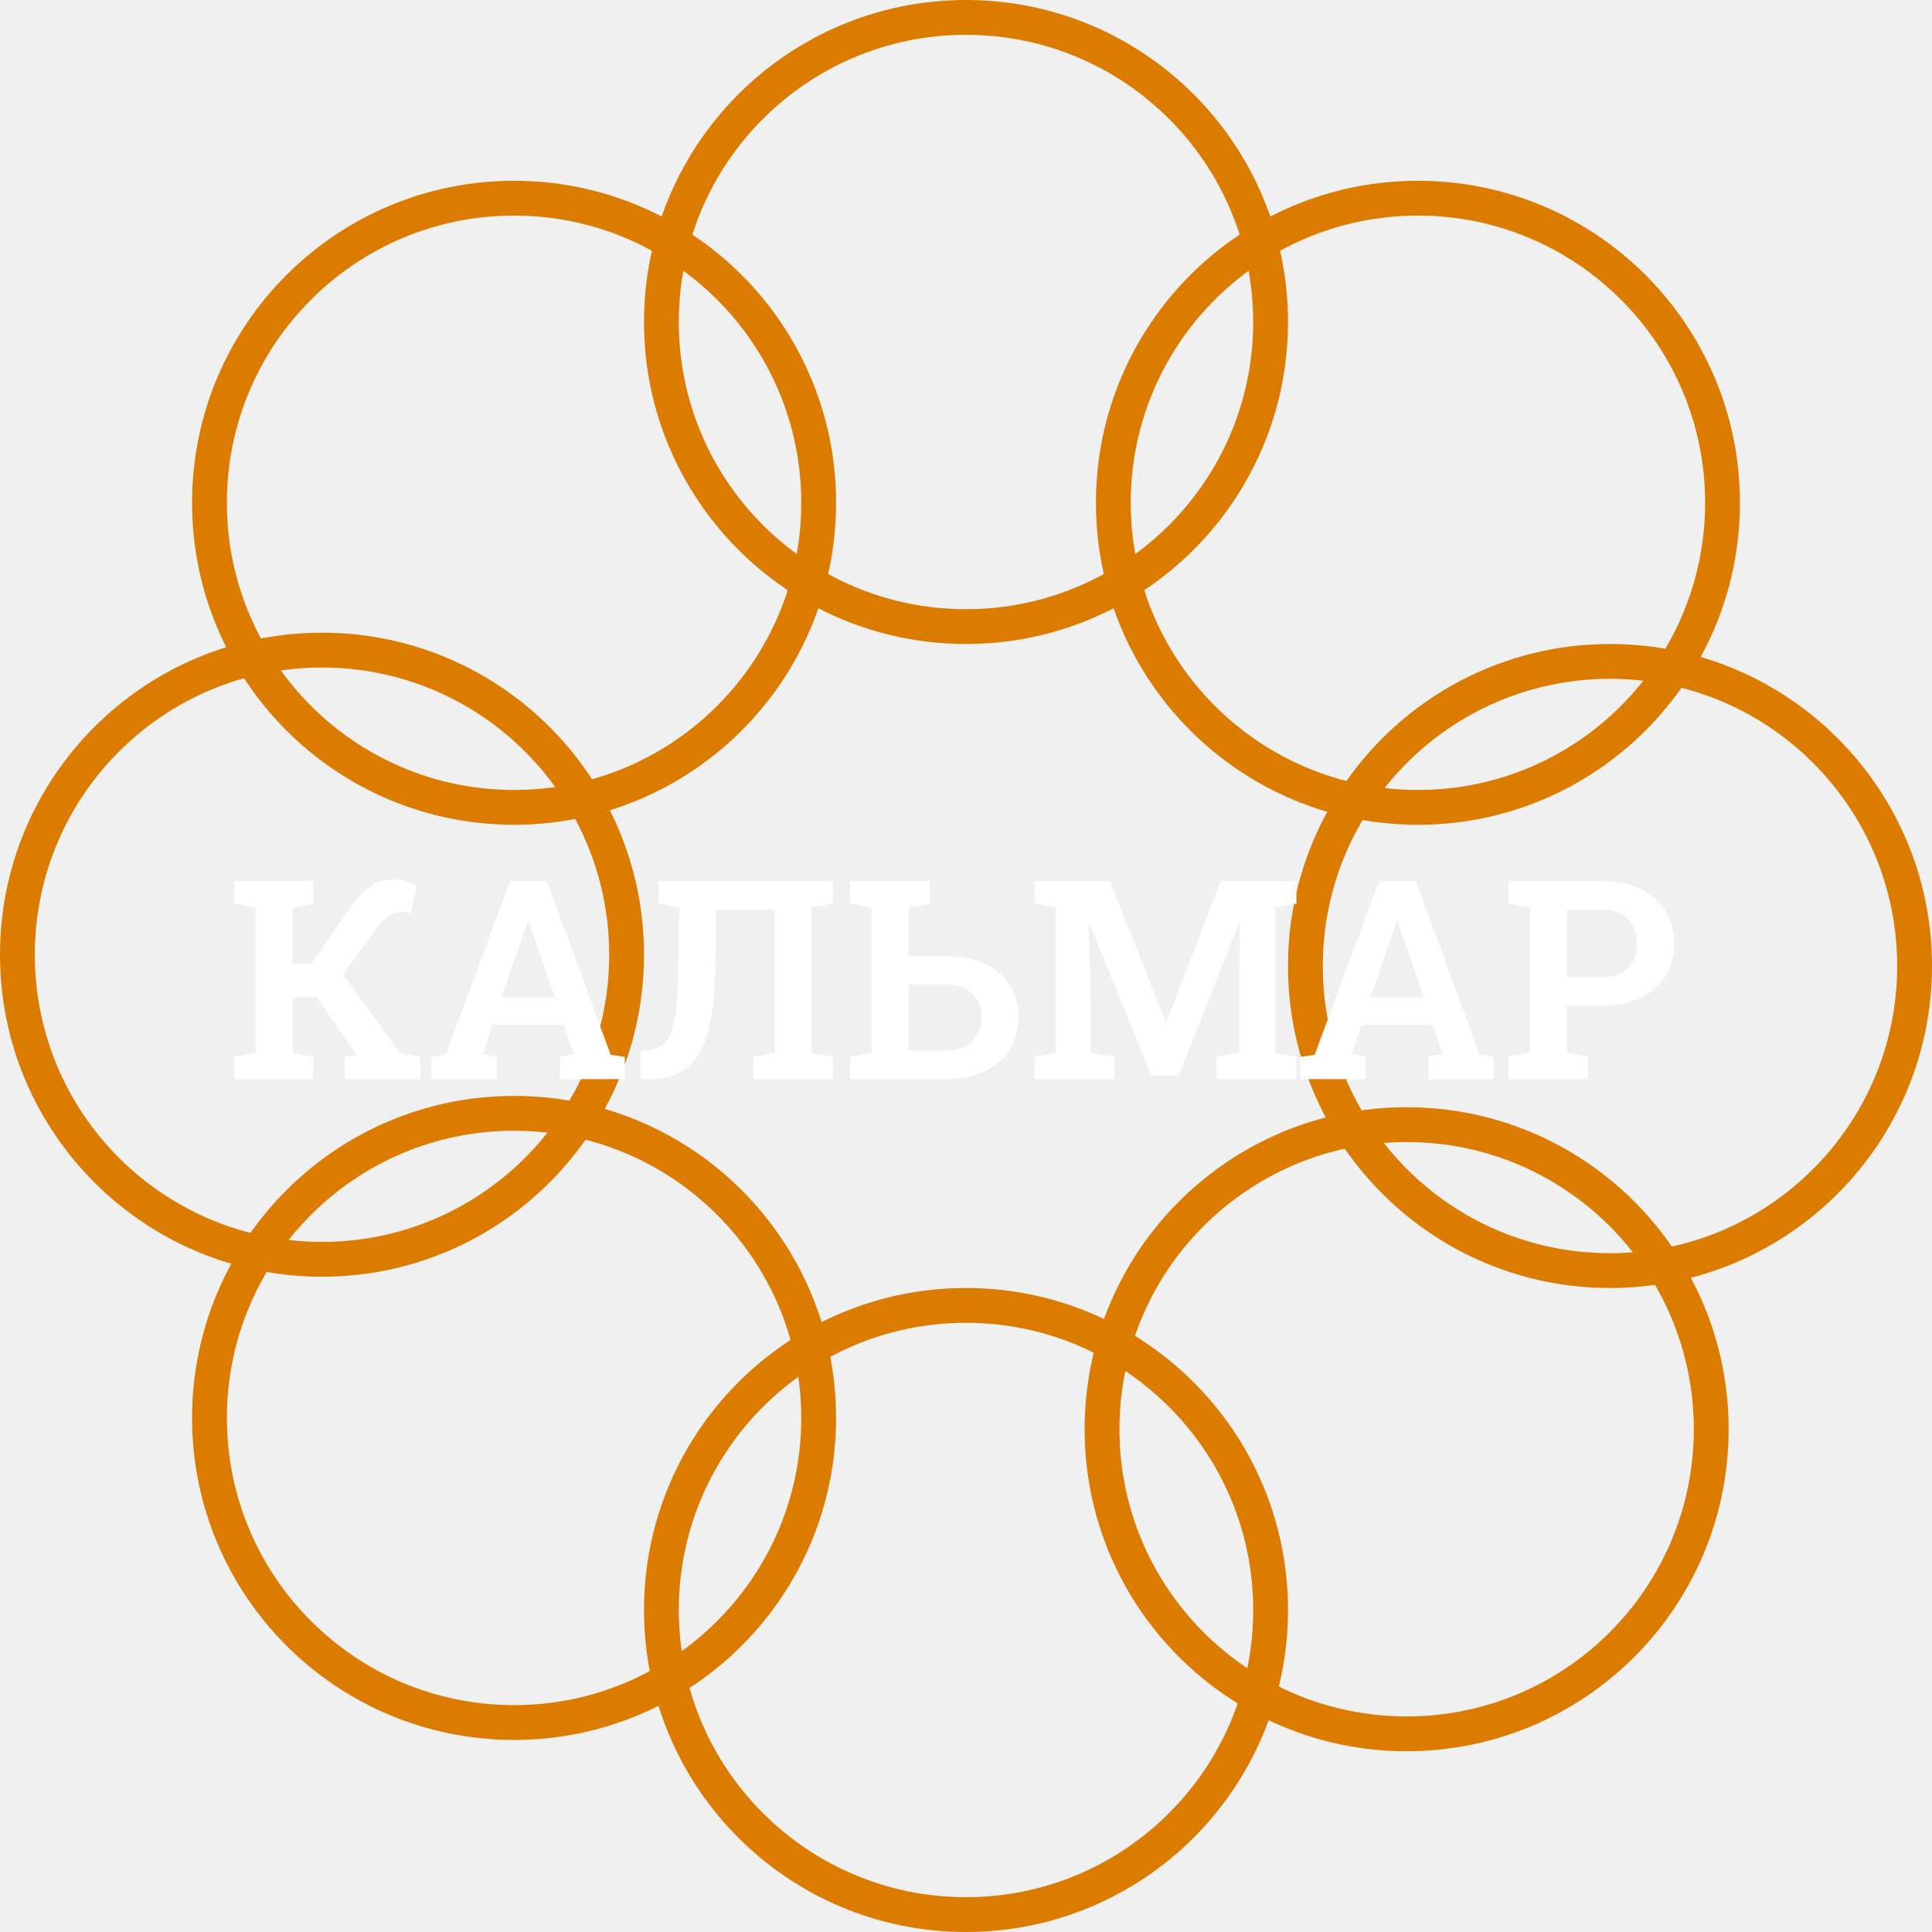
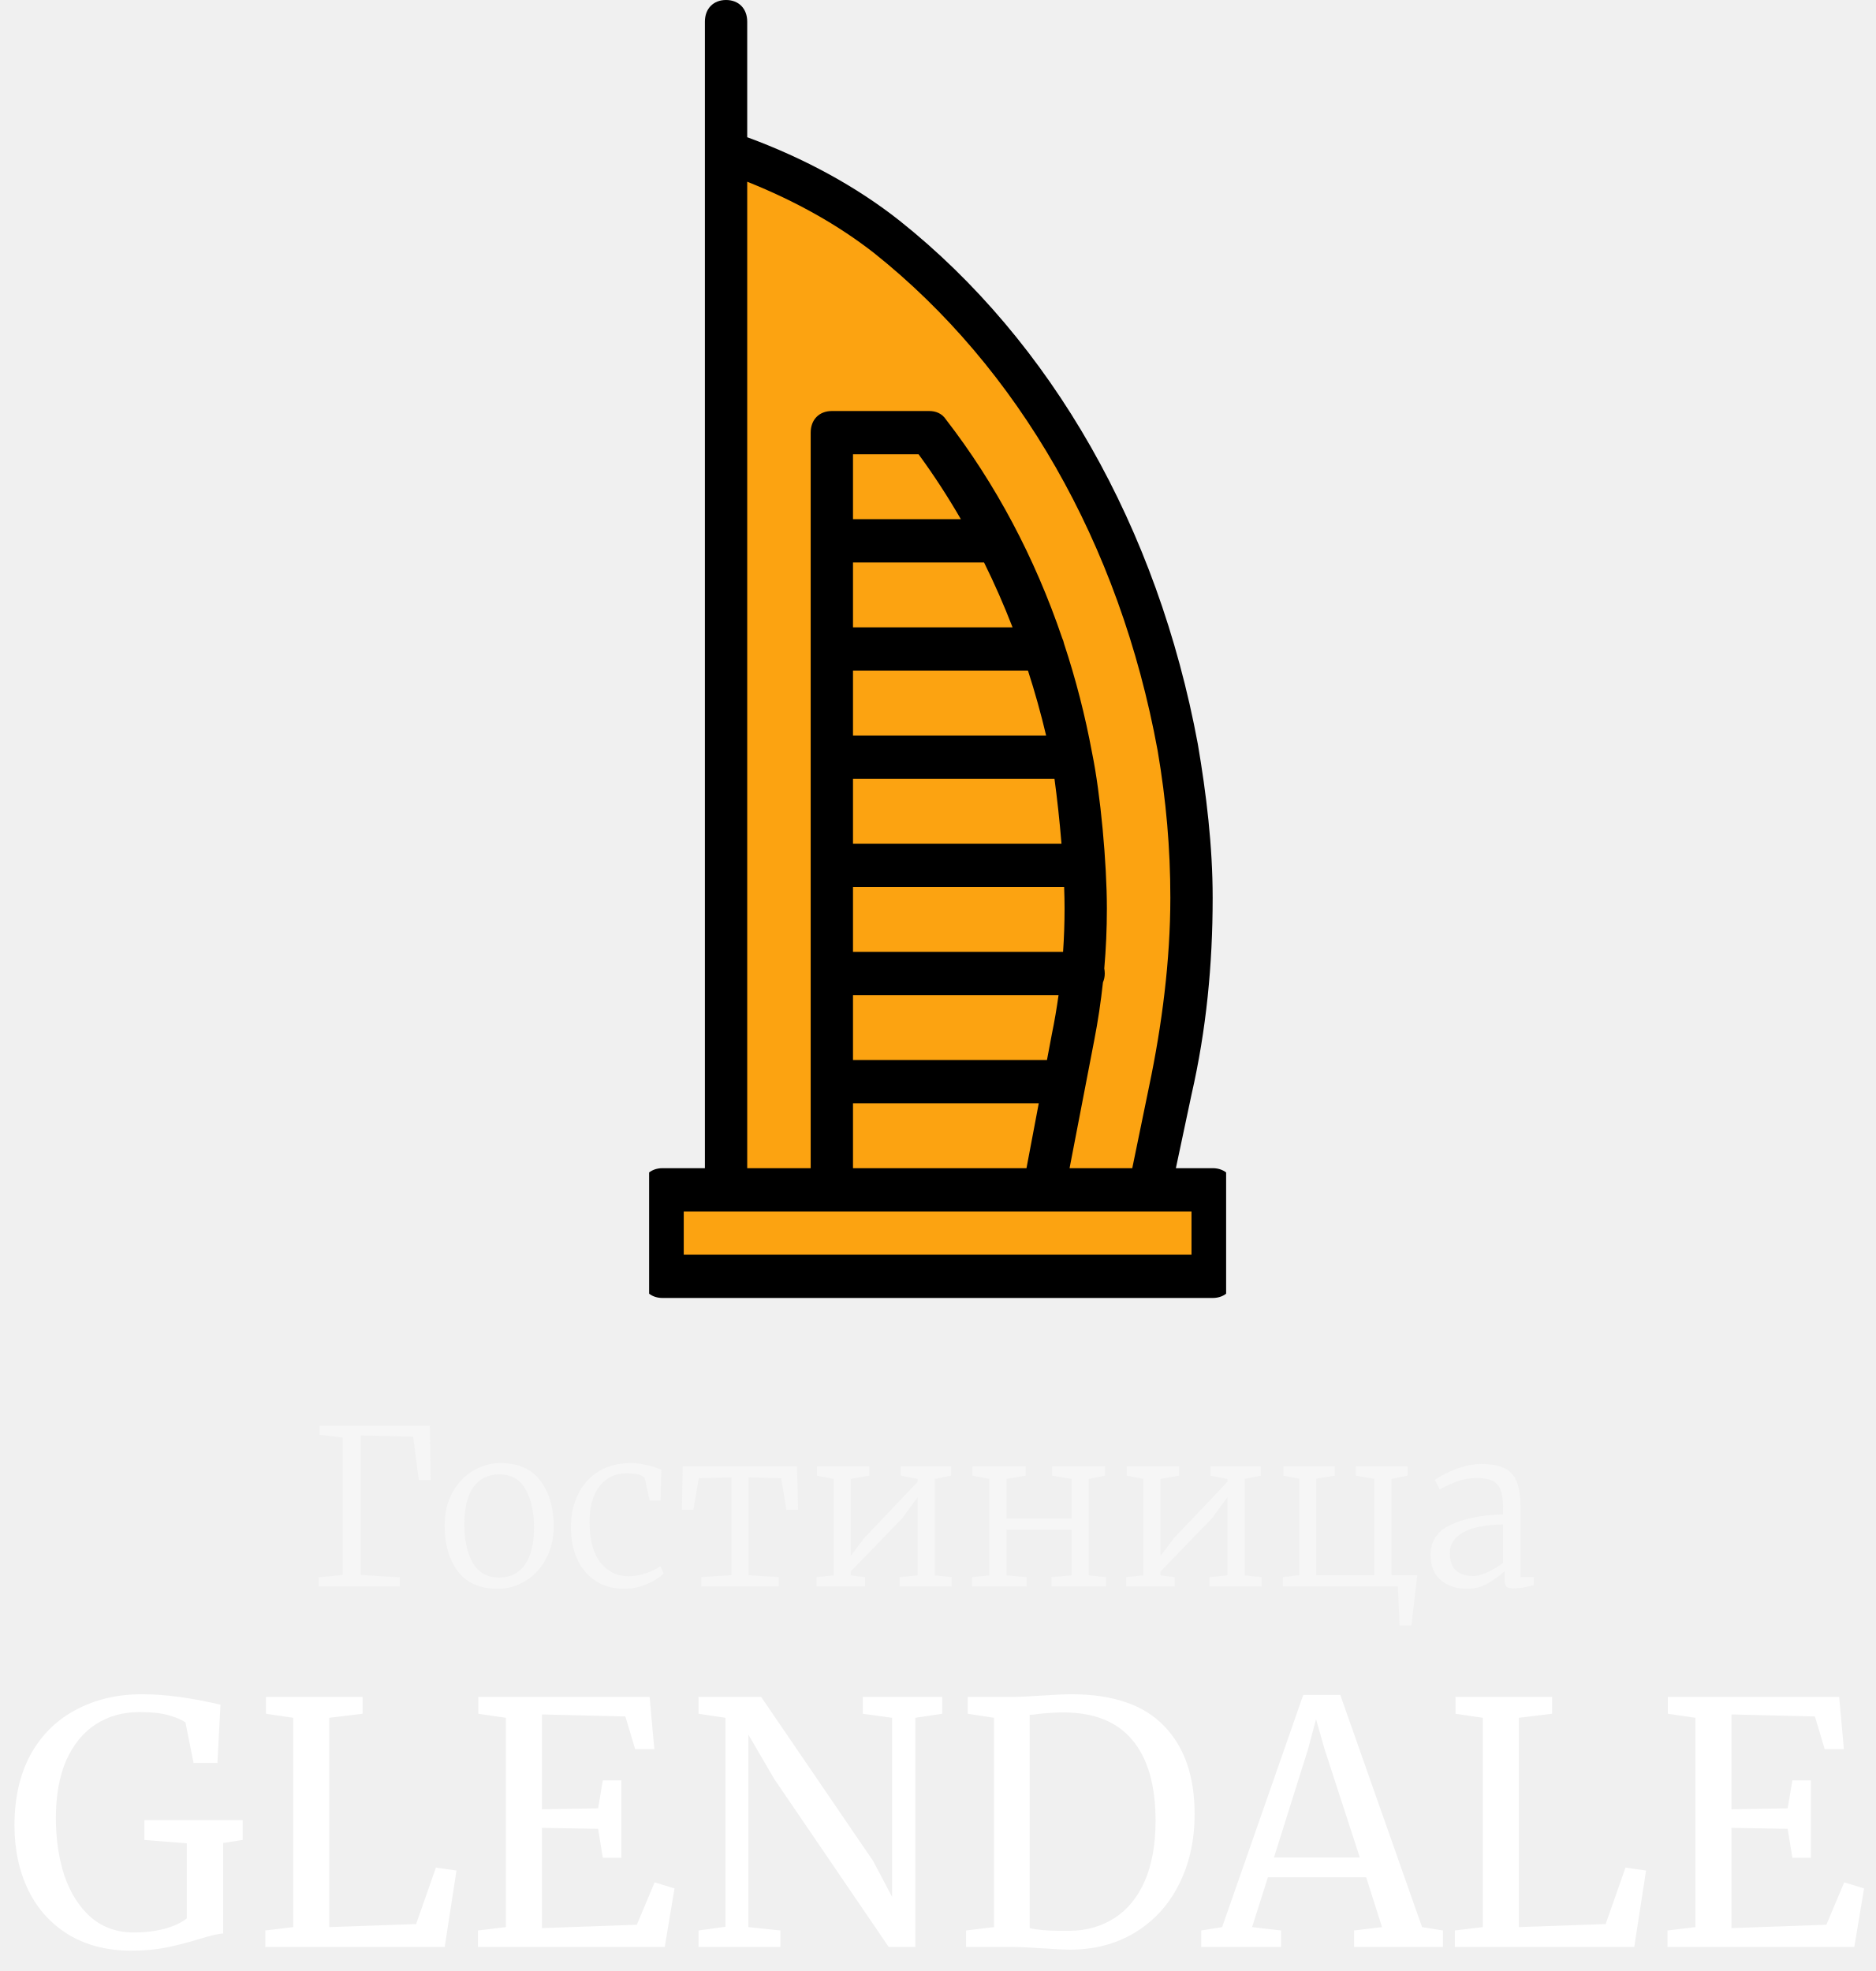
- <svg xmlns="http://www.w3.org/2000/svg" width="111" height="111" viewBox="0 0 111 111" fill="none">
-   <circle cx="55.5" cy="18.5" r="17.5" transform="rotate(180 55.5 18.5)" stroke="#DB7C00" stroke-width="2" />
-   <circle cx="55.5" cy="92.5" r="17.5" transform="rotate(180 55.5 92.5)" stroke="#DB7C00" stroke-width="2" />
-   <circle cx="92.5" cy="55.5" r="17.5" transform="rotate(180 92.5 55.5)" stroke="#DB7C00" stroke-width="2" />
-   <circle cx="18.5" cy="54.851" r="17.5" transform="rotate(180 18.5 54.8509)" stroke="#DB7C00" stroke-width="2" />
-   <circle cx="29.535" cy="81.465" r="17.5" transform="rotate(180 29.5351 81.4649)" stroke="#DB7C00" stroke-width="2" />
-   <circle cx="29.535" cy="28.886" r="17.5" transform="rotate(180 29.5351 28.886)" stroke="#DB7C00" stroke-width="2" />
-   <circle cx="81.465" cy="28.886" r="17.5" transform="rotate(180 81.4649 28.886)" stroke="#DB7C00" stroke-width="2" />
-   <circle cx="80.816" cy="82.114" r="17.5" transform="rotate(180 80.8158 82.114)" stroke="#DB7C00" stroke-width="2" />
-   <path d="M13.461 62V60.719L14.688 60.484V52.148L13.461 51.914V50.625H17.992V51.914L16.812 52.148V55.375H17.883L20.109 52.172C20.557 51.547 20.966 51.117 21.336 50.883C21.706 50.643 22.12 50.523 22.578 50.523C22.859 50.523 23.109 50.557 23.328 50.625C23.547 50.693 23.753 50.786 23.945 50.906L23.594 52.492C23.474 52.461 23.367 52.438 23.273 52.422C23.185 52.406 23.094 52.398 23 52.398C22.771 52.398 22.552 52.466 22.344 52.602C22.135 52.732 21.896 52.977 21.625 53.336L19.703 55.977L22.984 60.523L24.156 60.719V62H19.812V60.719L20.508 60.617L20.484 60.586L18.172 57.281H16.812V60.484L17.992 60.719V62H13.461ZM24.789 62V60.719L25.609 60.602L29.305 50.625H31.422L35.086 60.602L35.898 60.719V62H32.156V60.719L32.961 60.57L32.406 58.898H28.289L27.734 60.57L28.531 60.719V62H24.789ZM28.812 57.297H31.883L30.484 53.25L30.375 52.922H30.328L30.211 53.266L28.812 57.297ZM36.797 62V60.367H37.102C37.456 60.346 37.75 60.258 37.984 60.102C38.219 59.94 38.404 59.69 38.539 59.352C38.675 59.008 38.776 58.552 38.844 57.984C38.911 57.411 38.95 56.698 38.961 55.844L39.031 52.148L37.836 51.914V50.625H47.852V51.914L46.625 52.148V60.484L47.852 60.719V62H43.281V60.719L44.508 60.484V52.266H41.148L41.086 55.844C41.065 56.938 40.977 57.875 40.82 58.656C40.669 59.438 40.44 60.075 40.133 60.57C39.831 61.06 39.448 61.422 38.984 61.656C38.521 61.885 37.969 62 37.328 62H36.797ZM48.844 62V60.719L50.07 60.484V52.148L48.844 51.914V50.625H53.422V51.914L52.195 52.148V54.93H54.328C55.193 54.93 55.938 55.075 56.562 55.367C57.188 55.654 57.667 56.057 58 56.578C58.339 57.099 58.508 57.714 58.508 58.422C58.508 59.135 58.339 59.763 58 60.305C57.661 60.841 57.18 61.258 56.555 61.555C55.93 61.852 55.188 62 54.328 62H48.844ZM52.195 60.367H54.328C54.995 60.367 55.505 60.182 55.859 59.812C56.214 59.443 56.391 58.974 56.391 58.406C56.391 57.865 56.216 57.425 55.867 57.086C55.518 56.742 55.005 56.57 54.328 56.57H52.195V60.367ZM59.438 62V60.719L60.656 60.484V52.148L59.438 51.914V50.625H60.656H63.758L66.977 58.703H67.023L70.141 50.625H74.484V51.914L73.258 52.148V60.484L74.484 60.719V62H69.906V60.719L71.195 60.484V58.07L71.227 53.016L71.188 53.008L67.719 61.789H66.148L62.594 53.062L62.547 53.07L62.672 57.883V60.484L64.016 60.719V62H59.438ZM74.711 62V60.719L75.531 60.602L79.227 50.625H81.344L85.008 60.602L85.82 60.719V62H82.078V60.719L82.883 60.57L82.328 58.898H78.211L77.656 60.57L78.453 60.719V62H74.711ZM78.734 57.297H81.805L80.406 53.25L80.297 52.922H80.25L80.133 53.266L78.734 57.297ZM86.664 62V60.719L87.891 60.484V52.148L86.664 51.914V50.625H87.891H92.039C92.898 50.625 93.635 50.776 94.25 51.078C94.87 51.375 95.346 51.794 95.68 52.336C96.013 52.872 96.18 53.497 96.18 54.211C96.18 54.93 96.013 55.557 95.68 56.094C95.346 56.625 94.87 57.039 94.25 57.336C93.635 57.633 92.898 57.781 92.039 57.781H90.016V60.484L91.242 60.719V62H86.664ZM90.016 56.141H92.039C92.706 56.141 93.208 55.961 93.547 55.602C93.885 55.242 94.055 54.784 94.055 54.227C94.055 53.664 93.885 53.198 93.547 52.828C93.208 52.453 92.706 52.266 92.039 52.266H90.016V56.141Z" fill="white" />
+ <svg xmlns="http://www.w3.org/2000/svg" width="78" height="82" viewBox="0 0 78 82" fill="none">
+   <g clip-path="url(#clip0_2_11)">
+     <path d="M29.88 1.964L30.618 5.615L32.76 7.855L37.56 10.309L41.681 14.482L46.598 23.87L49.548 33.259L49.08 42.709L48.12 48.109L48.6 49.091L50.04 49.582L50.52 52.036L48.6 53.018L39 53.509L27.96 53.018V49.582H29.88V52.036V1.964Z" fill="#FCA311" />
+     <path d="M50.44 48.6H48.91L49.56 45.54C50.176 42.84 50.44 40.14 50.44 37.35C50.44 35.19 50.176 33.03 49.824 30.96C48.152 21.96 43.752 14.22 37.416 9.18C35.632 7.77 33.474 6.59 31.08 5.709V0.9C31.08 0.36 30.728 0 30.2 0C29.672 0 29.32 0.36 29.32 0.9V6.3V48.6H27.56C27.032 48.6 26.68 48.96 26.68 49.5V53.1C26.68 53.64 27.032 54 27.56 54H50.44C50.968 54 51.32 53.64 51.32 53.1V49.5C51.32 48.96 50.968 48.6 50.44 48.6ZM31.08 7.56C33.104 8.37 34.864 9.36 36.36 10.53C42.344 15.3 46.568 22.59 48.152 31.23C48.504 33.3 48.68 35.28 48.68 37.35C48.68 39.96 48.328 42.66 47.8 45.18L47.096 48.6H44.488L45.512 43.29C45.669 42.486 45.789 41.681 45.877 40.868C45.925 40.759 45.952 40.635 45.952 40.5C45.952 40.427 45.945 40.357 45.932 40.29C46.003 39.473 46.04 38.646 46.04 37.8C46.04 35.91 45.776 33.03 45.424 31.32C45.135 29.762 44.743 28.244 44.258 26.779C44.242 26.698 44.217 26.623 44.184 26.555C43.044 23.197 41.406 20.116 39.352 17.46C39.176 17.19 38.912 17.1 38.648 17.1H34.6C34.072 17.1 33.72 17.46 33.72 18V48.6H31.08V7.56ZM43.86 32.4C43.97 33.204 44.075 34.155 44.152 35.1H35.48V32.4H43.86ZM44.28 37.8C44.28 38.409 44.258 39.008 44.218 39.6H35.48V36.9H44.262C44.274 37.217 44.28 37.519 44.28 37.8ZM35.48 41.4H44.03C43.954 41.942 43.863 42.481 43.752 43.02L43.548 44.1H35.48V41.4ZM35.48 30.6V27.9H42.758C43.044 28.783 43.296 29.684 43.513 30.6H35.48ZM35.48 26.1V23.4H40.931C41.363 24.273 41.759 25.175 42.117 26.1H35.48ZM35.48 21.6V18.9H38.208C38.836 19.756 39.422 20.659 39.967 21.6H35.48ZM35.48 45.9H43.207L42.696 48.6H35.48V45.9ZM49.56 52.2H28.44V50.4H30.2H34.6H43.4H47.8H49.56V52.2Z" fill="black" />
+   </g>
+   <path d="M5.46 81.154C4.452 81.154 3.579 80.93 2.842 80.482C2.114 80.034 1.559 79.418 1.176 78.634C0.793 77.841 0.602 76.945 0.602 75.946C0.602 74.798 0.826 73.813 1.274 72.992C1.731 72.171 2.361 71.55 3.164 71.13C3.967 70.701 4.881 70.486 5.908 70.486C6.851 70.486 7.938 70.631 9.17 70.92L9.044 73.342H8.05L7.714 71.662C7.583 71.559 7.359 71.461 7.042 71.368C6.734 71.275 6.319 71.228 5.796 71.228C5.115 71.228 4.513 71.396 3.99 71.732C3.467 72.068 3.057 72.567 2.758 73.23C2.469 73.893 2.324 74.695 2.324 75.638C2.324 76.506 2.441 77.299 2.674 78.018C2.917 78.737 3.281 79.315 3.766 79.754C4.261 80.183 4.863 80.398 5.572 80.398C6.02 80.398 6.445 80.347 6.846 80.244C7.247 80.132 7.555 79.987 7.77 79.81V76.688L6.006 76.548V75.722H10.094V76.548L9.282 76.674V80.44C9.077 80.449 8.736 80.529 8.26 80.678C7.775 80.827 7.317 80.944 6.888 81.028C6.459 81.112 5.983 81.154 5.46 81.154ZM12.197 71.466L11.063 71.298V70.598H15.081V71.298L13.695 71.466V80.174L17.307 80.048L18.133 77.696L18.987 77.822L18.497 81H11.035V80.314L12.197 80.174V71.466ZM21.042 71.466L19.894 71.298V70.598H27.02L27.216 72.768H26.418L26.012 71.41L22.54 71.326V75.274L24.878 75.232L25.074 74.07H25.844V77.29H25.074L24.878 76.086L22.54 76.044V80.216L26.488 80.076L27.23 78.312L28.056 78.564L27.65 81H19.88V80.314L21.042 80.174V71.466ZM30.175 71.466L29.055 71.298V70.598H31.66L36.322 77.43L37.105 78.914V71.466L35.888 71.298V70.598H39.191V71.298L38.072 71.466V81H36.965L32.206 74.014L31.128 72.166V80.174L32.458 80.314V81H29.055V80.314L30.175 80.16V71.466ZM41.345 71.466L40.253 71.298V70.598H42.087C42.376 70.598 42.792 70.579 43.333 70.542C43.874 70.505 44.28 70.486 44.551 70.486C46.287 70.486 47.575 70.925 48.415 71.802C49.264 72.67 49.689 73.893 49.689 75.47C49.689 76.571 49.47 77.551 49.031 78.41C48.602 79.259 47.995 79.922 47.211 80.398C46.427 80.874 45.526 81.112 44.509 81.112C44.285 81.112 43.902 81.093 43.361 81.056C42.801 81.019 42.381 81 42.101 81H40.183V80.314L41.345 80.174V71.466ZM42.829 80.216C43.156 80.291 43.576 80.328 44.089 80.328H44.509C45.209 80.319 45.825 80.141 46.357 79.796C46.898 79.451 47.318 78.937 47.617 78.256C47.916 77.565 48.065 76.73 48.065 75.75C48.065 74.275 47.743 73.155 47.099 72.39C46.464 71.625 45.503 71.242 44.215 71.242C43.944 71.242 43.622 71.261 43.249 71.298C43.09 71.326 42.95 71.34 42.829 71.34V80.216ZM54.208 70.514H55.748L59.15 80.174L60.018 80.314V81H56.322V80.314L57.484 80.174L56.826 78.102H52.738L52.08 80.174L53.284 80.314V81H49.966V80.314L50.834 80.174L54.208 70.514ZM55.09 72.754L54.74 71.522L54.404 72.782L52.99 77.276H56.56L55.09 72.754ZM61.676 71.466L60.542 71.298V70.598H64.56V71.298L63.174 71.466V80.174L66.786 80.048L67.612 77.696L68.466 77.822L67.976 81H60.514V80.314L61.676 80.174V71.466ZM70.521 71.466L69.373 71.298V70.598H76.499L76.695 72.768H75.897L75.491 71.41L72.019 71.326V75.274L74.357 75.232L74.553 74.07H75.323V77.29H74.553L74.357 76.086L72.019 76.044V80.216L75.967 80.076L76.709 78.312L77.535 78.564L77.129 81H69.359V80.314L70.521 80.174V71.466Z" fill="white" />
+   <path d="M17.878 59.313L17.914 61.572H17.419L17.185 59.772L15.007 59.718V65.523L16.627 65.622V66H13.252V65.622L14.251 65.523V59.808L13.288 59.691V59.313H17.878ZM18.494 63.471C18.494 62.949 18.602 62.49 18.818 62.094C19.04 61.698 19.328 61.395 19.682 61.185C20.042 60.975 20.417 60.87 20.807 60.87C21.563 60.87 22.121 61.116 22.481 61.608C22.847 62.1 23.03 62.73 23.03 63.498C23.03 64.02 22.919 64.479 22.697 64.875C22.481 65.271 22.193 65.574 21.833 65.784C21.479 65.994 21.107 66.099 20.717 66.099C19.961 66.099 19.4 65.853 19.034 65.361C18.674 64.869 18.494 64.239 18.494 63.471ZM20.762 65.631C21.224 65.631 21.581 65.454 21.833 65.1C22.085 64.746 22.211 64.23 22.211 63.552C22.211 62.904 22.094 62.373 21.86 61.959C21.626 61.545 21.263 61.338 20.771 61.338C20.309 61.338 19.949 61.515 19.691 61.869C19.439 62.223 19.313 62.739 19.313 63.417C19.313 64.071 19.43 64.605 19.664 65.019C19.904 65.427 20.27 65.631 20.762 65.631ZM23.747 63.534C23.747 63.048 23.84 62.604 24.026 62.202C24.218 61.794 24.5 61.47 24.872 61.23C25.25 60.99 25.709 60.87 26.249 60.87C26.483 60.87 26.711 60.9 26.933 60.96C27.155 61.014 27.347 61.074 27.509 61.14L27.473 62.427H27.023L26.834 61.563C26.798 61.383 26.54 61.293 26.06 61.293C25.592 61.293 25.217 61.473 24.935 61.833C24.659 62.193 24.521 62.685 24.521 63.309C24.521 64.053 24.671 64.617 24.971 65.001C25.271 65.385 25.661 65.577 26.141 65.577C26.393 65.577 26.636 65.535 26.87 65.451C27.11 65.367 27.308 65.271 27.464 65.163L27.608 65.46C27.434 65.634 27.194 65.784 26.888 65.91C26.582 66.036 26.279 66.099 25.979 66.099C25.505 66.099 25.1 65.988 24.764 65.766C24.428 65.538 24.173 65.232 23.999 64.848C23.831 64.458 23.747 64.02 23.747 63.534ZM33.151 61.005L33.196 62.814H32.709L32.493 61.5L31.134 61.464V65.532L32.386 65.613V66H29.172V65.613L30.424 65.532V61.464L29.064 61.5L28.84 62.814H28.363L28.398 61.005H33.151ZM36.159 61.005V61.392L35.385 61.527V64.731L35.952 63.984L38.166 61.653V61.527L37.464 61.392V61.005H39.561V61.392L38.886 61.527V65.541L39.588 65.613V66H37.419V65.613L38.166 65.541V62.292L37.527 63.165L35.385 65.379V65.541L35.979 65.613V66H33.963V65.613L34.674 65.541V61.527L33.981 61.392V61.005H36.159ZM42.664 61.005V61.392L41.863 61.527V63.174H44.572V61.527L43.762 61.392V61.005H45.958V61.392L45.283 61.527V65.541L46.003 65.613V66H43.735V65.613L44.572 65.541V63.642H41.863V65.541L42.7 65.613V66H40.432V65.613L41.152 65.541V61.527L40.45 61.392V61.005H42.664ZM49.044 61.005V61.392L48.27 61.527V64.731L48.837 63.984L51.051 61.653V61.527L50.349 61.392V61.005H52.446V61.392L51.771 61.527V65.541L52.473 65.613V66H50.304V65.613L51.051 65.541V62.292L50.412 63.165L48.27 65.379V65.541L48.864 65.613V66H46.848V65.613L47.559 65.541V61.527L46.866 61.392V61.005H49.044ZM58.708 67.62H58.213C58.207 67.404 58.195 67.119 58.177 66.765C58.165 66.411 58.153 66.156 58.141 66H53.362V65.613L54.037 65.532V61.518L53.38 61.392V61.005H55.522V61.392L54.748 61.518V65.532H57.169V61.527L56.395 61.392V61.005H58.546V61.392L57.88 61.527V65.532H58.951L58.708 67.62ZM59.505 64.686C59.505 64.104 59.793 63.684 60.369 63.426C60.945 63.162 61.662 63.021 62.52 63.003V62.724C62.52 62.418 62.487 62.178 62.421 62.004C62.361 61.824 62.253 61.695 62.097 61.617C61.941 61.533 61.722 61.491 61.44 61.491C61.134 61.491 60.855 61.539 60.603 61.635C60.357 61.725 60.117 61.836 59.883 61.968L59.685 61.572C59.751 61.512 59.889 61.428 60.099 61.32C60.309 61.212 60.549 61.116 60.819 61.032C61.089 60.948 61.35 60.906 61.602 60.906C62.01 60.906 62.331 60.963 62.565 61.077C62.805 61.191 62.976 61.374 63.078 61.626C63.186 61.878 63.24 62.217 63.24 62.643V65.613H63.798V65.946C63.468 66.036 63.189 66.081 62.961 66.081C62.817 66.081 62.718 66.057 62.664 66.009C62.61 65.967 62.583 65.865 62.583 65.703V65.37C62.367 65.562 62.13 65.733 61.872 65.883C61.62 66.027 61.332 66.099 61.008 66.099C60.576 66.099 60.216 65.979 59.928 65.739C59.646 65.499 59.505 65.148 59.505 64.686ZM61.278 65.568C61.446 65.568 61.647 65.514 61.881 65.406C62.115 65.298 62.328 65.169 62.52 65.019V63.426C61.794 63.432 61.242 63.54 60.864 63.75C60.492 63.96 60.306 64.242 60.306 64.596C60.306 64.938 60.393 65.187 60.567 65.343C60.741 65.493 60.978 65.568 61.278 65.568Z" fill="#F6F6F6" />
+   <defs>
+     <clipPath id="clip0_2_11">
+       <rect width="24" height="54" fill="white" transform="translate(27)" />
+     </clipPath>
+   </defs>
</svg>
